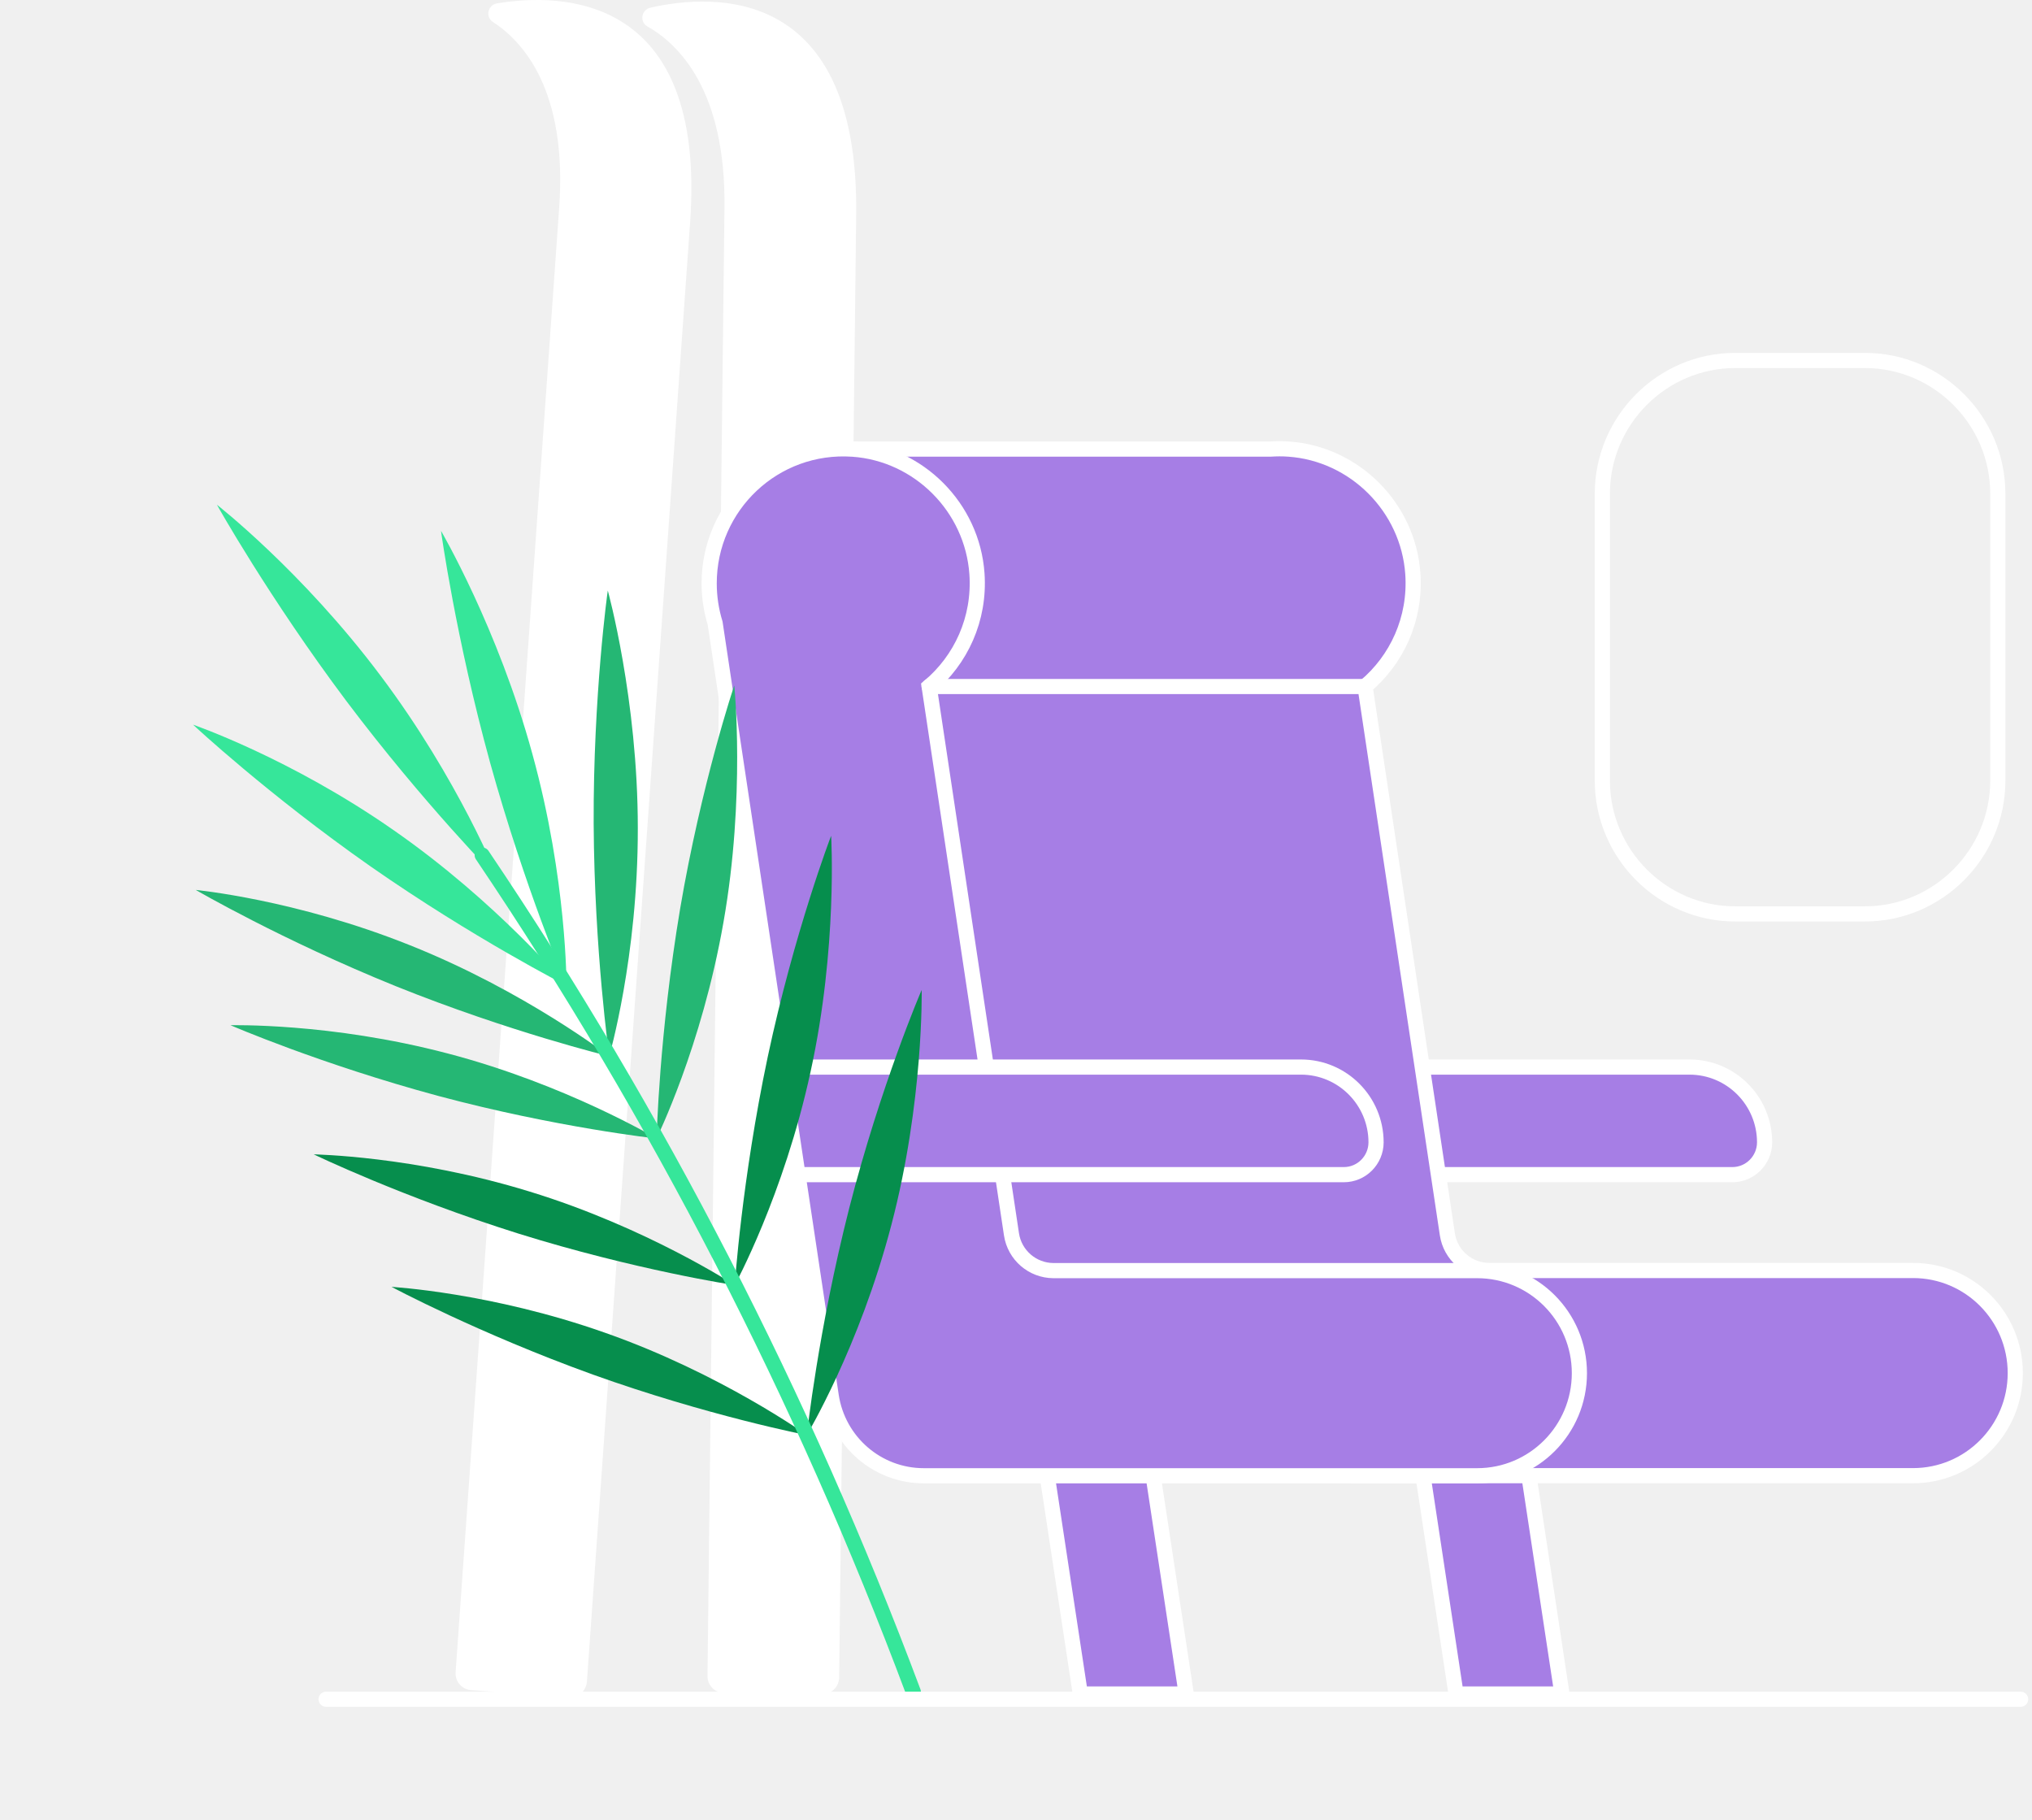
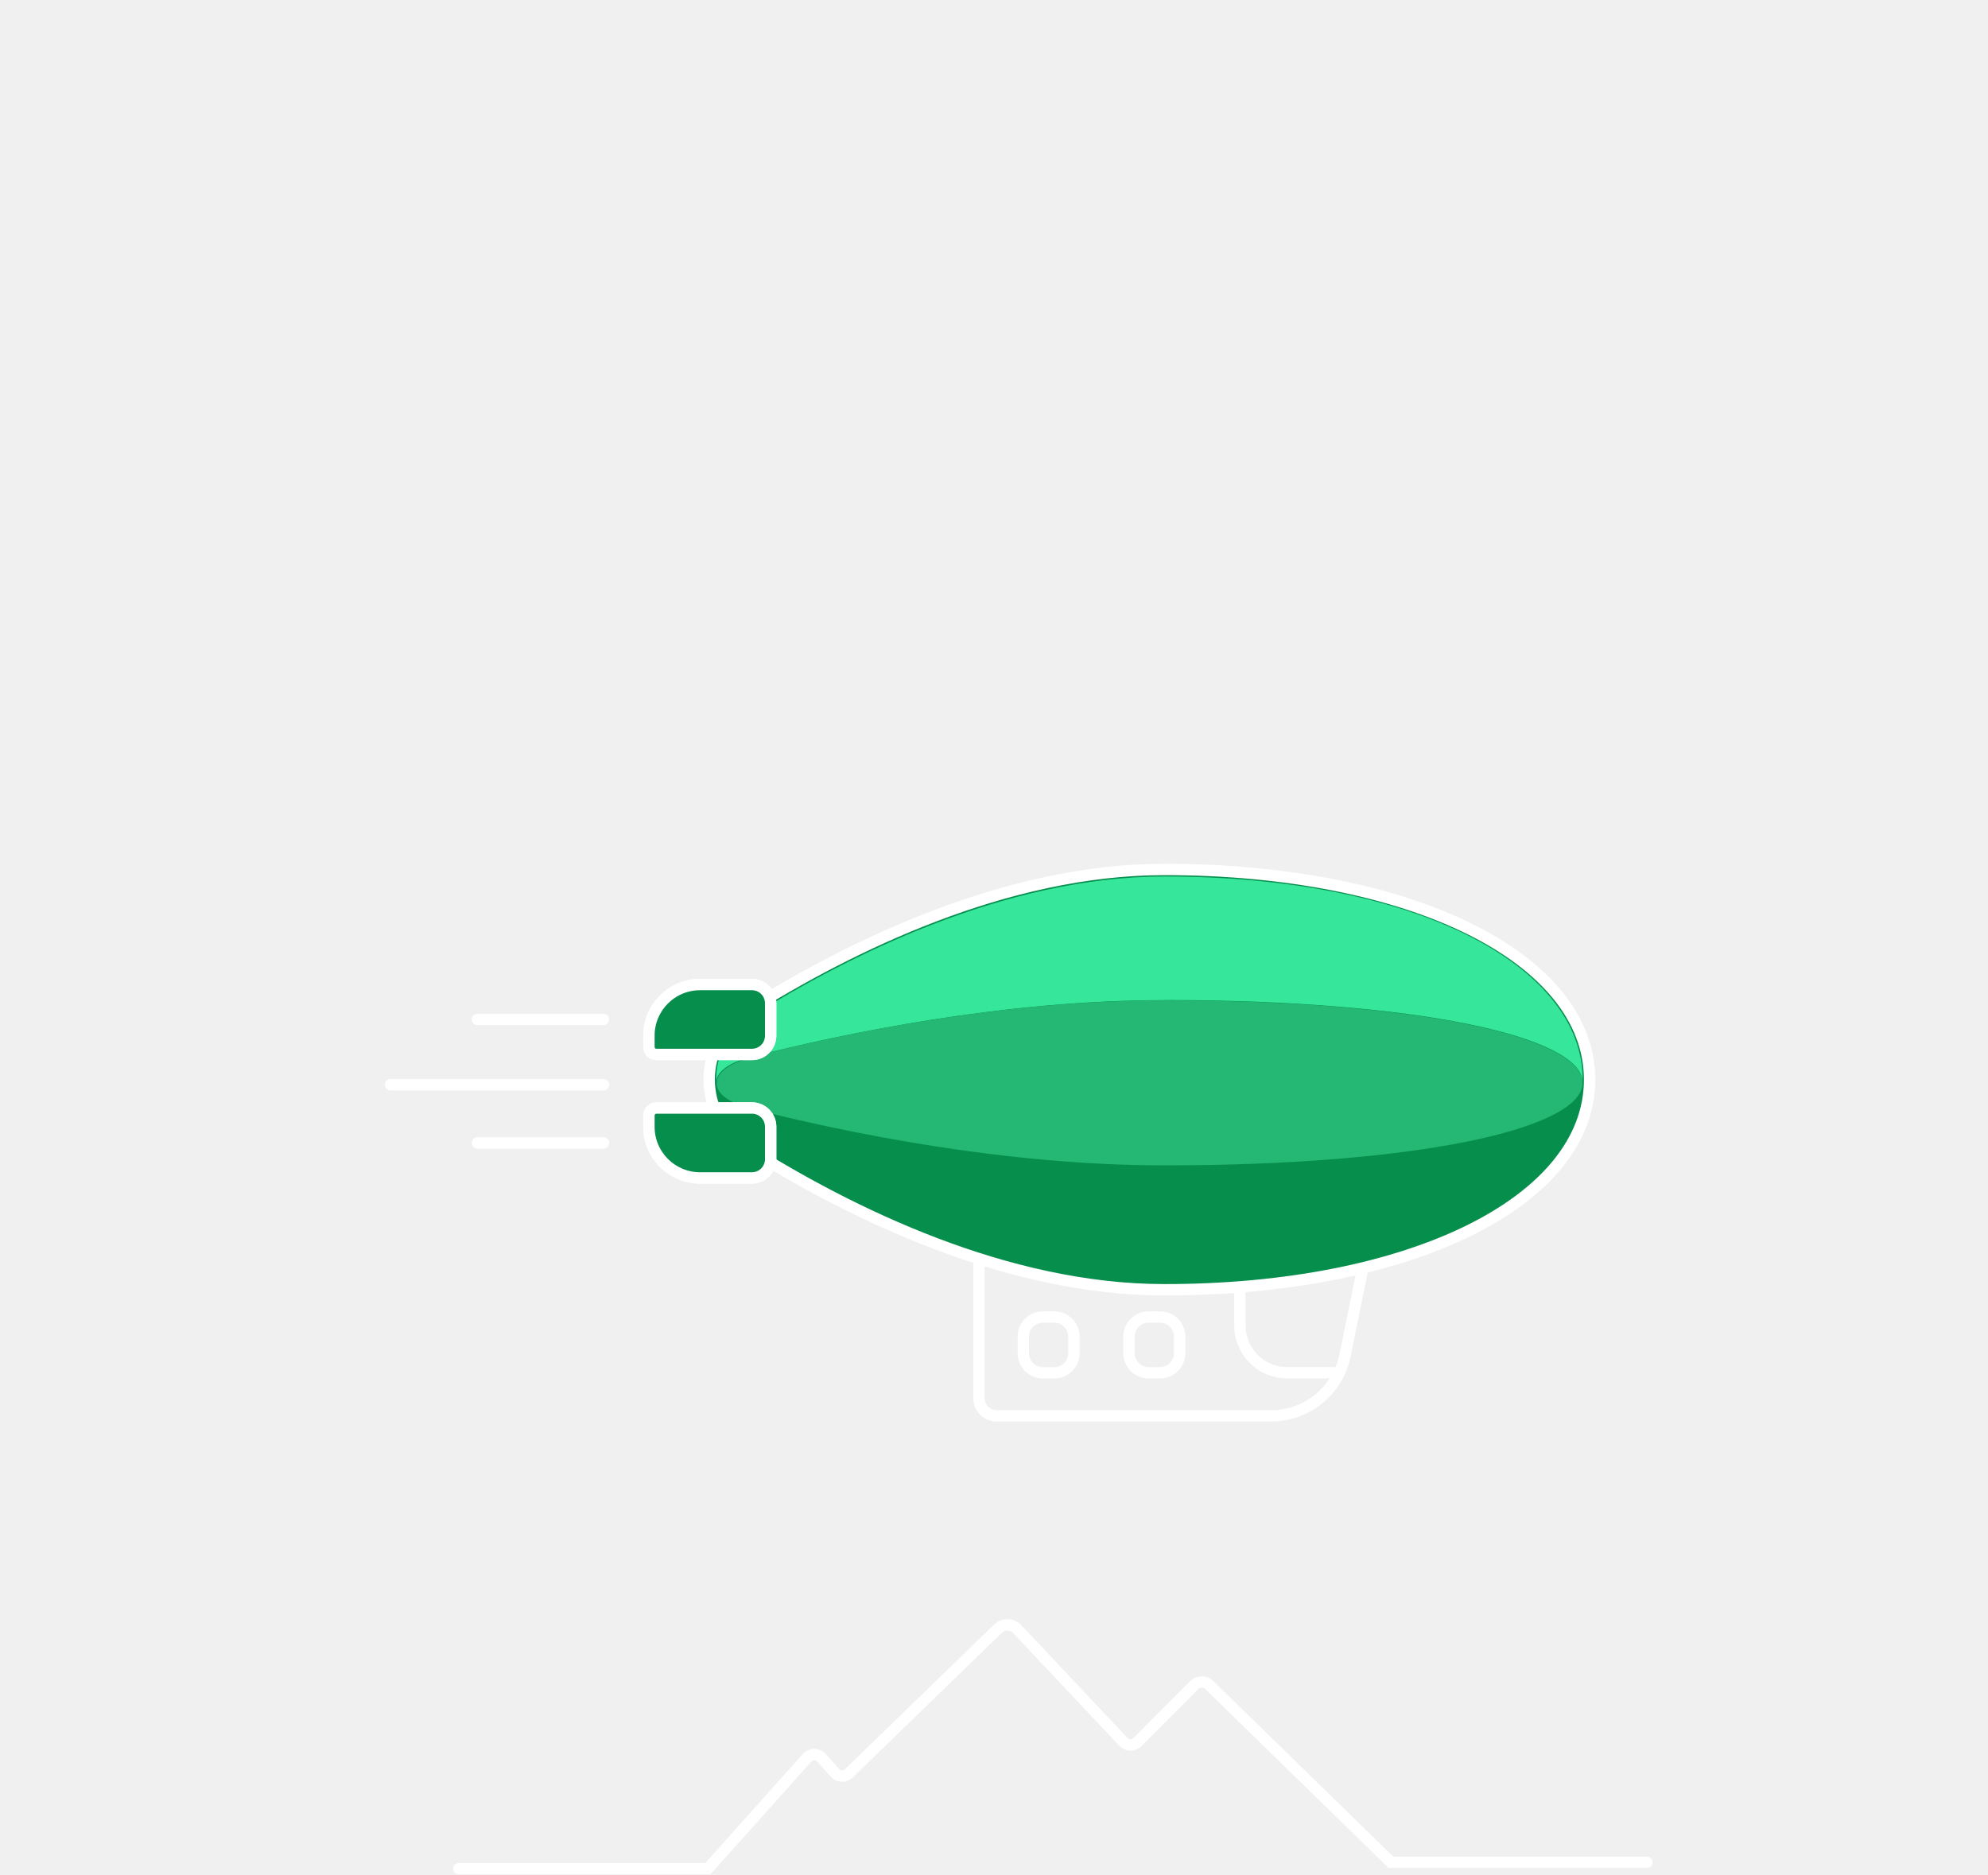
- <svg xmlns="http://www.w3.org/2000/svg" width="268" height="240" fill="none">
-   <path d="M62.126 222.89c-1.208-.084-2.129-1.144-2.036-2.356L73.752 27.366c1.098-15.486-4.799-21.919-8.745-24.47-1.022-.661-.667-2.246.532-2.45C73.997-.953 93.159-.885 91.022 29.29L77.41 221.763c-.085 1.212-1.141 2.136-2.349 2.043l-12.936-.916z" fill="#fff" />
-   <path d="M95.483 223.263c-1.217-.017-2.188-1.017-2.171-2.229l2.239-193.634c.186-15.528-6.075-21.605-10.164-23.911-1.065-.602-.803-2.204.389-2.475 8.356-1.899 27.494-2.967 27.147 27.284l-2.247 192.931c-.017 1.221-1.014 2.195-2.222 2.178l-12.97-.144z" fill="#fff" />
-   <path d="M245.97 120.526h-17.118c-9.634 0-17.52-7.907-17.52-17.58V65.118c0-9.673 7.886-17.579 17.52-17.579h17.118c9.635 0 17.521 7.907 17.521 17.579v37.828c0 9.665-7.886 17.58-17.521 17.58z" stroke="#fff" stroke-width="2" />
-   <path d="M228.482 154.913h-60.741v-14.189h55.089c5.466 0 9.902 4.45 9.902 9.934-.008 2.348-1.909 4.255-4.25 4.255zM156.453 223.407h-13.966l-6.312-41.591h13.967l6.311 41.591zM206.008 223.407h-13.967l-6.303-41.591h13.967l6.303 41.591z" fill="#A67EE5" stroke="#fff" stroke-width="2" stroke-miterlimit="10" />
-   <path d="M252.309 167.551h-55.891c-2.763 0-5.112-2.026-5.526-4.772l-10.857-72.242c4.174-3.501 6.717-8.9 6.303-14.884-.608-8.739-7.672-15.825-16.383-16.427-.811-.059-1.614-.051-2.408 0h-55.089l-.312 102.89 15.766 23.352 47.189 8.391c1.326.483 2.746.754 4.224.754h72.984c7.452 0 13.485-6.06 13.485-13.527 0-7.476-6.033-13.536-13.485-13.536z" fill="#A67EE5" stroke="#fff" stroke-width="2" stroke-miterlimit="10" />
-   <path d="M133.404 162.787l-10.857-72.241c4.174-3.501 6.717-8.9 6.303-14.884-.608-8.739-7.672-15.825-16.383-16.427-10.333-.712-18.934 7.484-18.934 17.698 0 1.831.279 3.594.786 5.255L109.628 184.079c.913 6.06 6.1 10.544 12.209 10.544h72.984c7.452 0 13.485-6.06 13.485-13.528 0-7.476-6.041-13.527-13.485-13.527H138.93c-2.763-.017-5.112-2.043-5.526-4.781z" fill="#A67EE5" stroke="#fff" stroke-width="2" stroke-miterlimit="10" />
-   <path d="M177.238 154.913h-71.995l-2.129-14.189h68.472c5.466 0 9.902 4.45 9.902 9.934-.008 2.348-1.909 4.255-4.25 4.255z" fill="#A67EE5" stroke="#fff" stroke-width="2" stroke-miterlimit="10" />
-   <path d="M122.547 90.537h57.488" stroke="#fff" stroke-width="2" stroke-miterlimit="10" stroke-linecap="round" />
-   <path d="M50.163 89.071c10.35 13.753 15.589 26.951 15.589 26.924-.026-.007-9.88-10.007-20.077-23.553-10.172-13.571-17.066-25.861-17.067-25.882-.026-.007 11.226 8.739 21.555 22.511zM51.922 109.489c13.717 9.539 22.811 20.511 22.797 20.486-.019.006-12.308-6.27-25.84-15.708-13.514-9.465-23.412-18.675-23.416-18.701-.023.008 12.752 4.356 26.459 13.923z" fill="#36E69A" />
-   <path d="M64.64 100.581c4.568 16.471 10.059 29.379 10.079 29.394-.018.017.097-13.847-4.497-30.522-4.562-16.677-12.075-29.461-12.055-29.445-.014.014 1.937 14.1 6.473 30.573z" fill="#36E69A" />
-   <path d="M78.298 108.621c.096 16.905 2.051 30.654 2.061 30.67-.025.004 3.784-13.013 3.762-30.054.008-17.037-3.965-31.378-3.958-31.355-.019.005-1.929 13.844-1.865 30.739z" fill="#25B774" />
-   <path d="M54.065 124.656c15.151 6.039 26.312 14.657 26.293 14.635-.007.015-13.166-3.197-28.171-9.239-14.993-6.071-26.355-12.676-26.368-12.69-.014.013 13.099 1.224 28.246 7.294zM59.044 138.93c15.592 4.071 27.573 11.22 27.556 11.209-.003.023-13.308-1.46-28.784-5.605-15.473-4.17-27.409-9.318-27.419-9.334-.007.026 13.059-.372 28.647 3.73zM89.696 119.886c-2.764 16.471-3.098 30.231-3.095 30.246-.024-.003 5.936-11.994 8.824-28.543 2.912-16.535 1.416-31.206 1.421-31.188-.028-0-4.359 13.026-7.151 29.485z" fill="#25B774" />
-   <path d="M69.841 157.14c15.411 4.711 27.083 12.354 27.07 12.34-.003.023-13.239-2.017-28.529-6.793-15.29-4.804-26.995-10.439-27.004-10.455-.007.026 13.057.167 28.463 4.908z" fill="#068E4D" />
-   <path d="M101.254 139.387c-3.444 16.341-4.347 30.078-4.341 30.097-.024-.003 6.431-11.74 9.995-28.158 3.595-16.402 2.706-31.116 2.711-31.097-.024-.003-4.893 12.828-8.365 29.158zM79.878 175.79c15.203 5.349 26.557 13.481 26.544 13.467-.006.019-13.147-2.571-28.23-7.979-15.081-5.443-26.544-11.555-26.553-11.571-.007.025 13.041.704 28.24 6.083z" fill="#068E4D" />
-   <path d="M111.998 159.354c-4.117 16.186-5.586 29.887-5.579 29.899-.026-.007 6.906-11.475 11.148-27.729 4.268-16.247 3.994-30.981 3.993-30.964-.024-.003-5.419 12.614-9.562 28.794z" fill="#068E4D" />
-   <path d="M63.598 112.768c23.181 34.376 42.278 71.413 56.86 110.366" stroke="#36E69A" stroke-width="2" stroke-miterlimit="10" stroke-linecap="round" stroke-linejoin="round" />
-   <path d="M43.009 224.097H266.5" stroke="#fff" stroke-width="2" stroke-miterlimit="10" stroke-linecap="round" />
+ <svg xmlns="http://www.w3.org/2000/svg" viewBox="0 0 350 330">
+   <g id="airship-scene">
+     <g id="airship">
+       <g>
+         <path d="M175.44,249.28h48.36a13.27,13.27,0,0,0,13-10.65l3.74-18.32H172.36v25.89A3.09,3.09,0,0,0,175.44,249.28Z" fill="none" stroke="#fff" stroke-linecap="round" stroke-linejoin="round" stroke-width="2" />
+         <path d="M235.79,241.69h-9.22a8.31,8.31,0,0,1-8.28-8.31V220.31" fill="none" stroke="#fff" stroke-linecap="round" stroke-miterlimit="10" stroke-width="2" />
+         <path d="M204.25,231.88h-2.05a3.45,3.45,0,0,0-3.43,3.45v2.92a3.45,3.45,0,0,0,3.43,3.45h2.05a3.45,3.45,0,0,0,3.43-3.45v-2.92A3.44,3.44,0,0,0,204.25,231.88Z" fill="none" stroke="#fff" stroke-linecap="round" stroke-linejoin="round" stroke-width="2" />
+         <path d="M185.64,231.88h-2.05a3.45,3.45,0,0,0-3.43,3.45v2.92a3.45,3.45,0,0,0,3.43,3.45h2.05a3.45,3.45,0,0,0,3.43-3.45v-2.92A3.45,3.45,0,0,0,185.64,231.88Z" fill="none" stroke="#fff" stroke-linecap="round" stroke-linejoin="round" stroke-width="2" />
+       </g>
+       <path d="M205,227.08c43.38,0,74.86-15.55,74.86-37s-31.48-37-74.86-37c-27.94,0-55.36,13.53-73.46,24.87a14.3,14.3,0,0,0,0,24.21c18.09,11.33,45.52,24.87,73.46,24.87" fill="#068e4d" />
+       <path d="M205,227.08c43.38,0,74.86-15.55,74.86-37s-31.48-37-74.86-37c-27.94,0-55.36,13.53-73.46,24.87a14.3,14.3,0,0,0,0,24.21C149.63,213.54,177.06,227.08,205,227.08Z" fill="none" stroke="#fff" stroke-width="2" />
+       <path d="M205,176.09c-28.23,0-56.07,5.76-72.81,10-3.95,1-6,2.66-6.08,4.34A12.93,12.93,0,0,1,132.18,179c16.74-10.5,44.58-24.68,72.81-24.68,44.81,0,73.64,16,73.64,35.75,0,0.12,0,.24,0,0.37-0.37-7.95-29.1-14.37-73.63-14.37" fill="#36e69a" />
+       <path d="M132.18,195.12c16.74,4.27,44.58,10,72.81,10,44.14,0,72.75-6.32,73.6-14.18-0.86,19.34-29.45,34.86-73.6,34.86-28.23,0-56.07-14.19-72.81-24.68a12.88,12.88,0,0,1-6-10.18c0.26,1.61,2.26,3.18,6,4.14" fill="#068e4d" />
+       <path d="M132.18,186.12c16.74-4.27,44.58-10,72.81-10,44.53,0,73.26,6.43,73.61,14.38,0,0.17,0,.34,0,0.51-0.85,7.86-29.45,14.17-73.6,14.17-28.23,0-56.07-5.76-72.81-10-3.79-1-5.79-2.53-6-4.13l0-.51c0.13-1.69,2.15-3.36,6.1-4.37" fill="#25b774" />
+       <path d="M123.23,173.34h9.16a3.29,3.29,0,0,1,3.29,3.3v5.71a3.29,3.29,0,0,1-3.29,3.3H115.57a1.32,1.32,0,0,1-1.32-1.32v-2a9,9,0,0,1,9-9" fill="#068e4d" />
+       <path d="M123.23,173.34h9.16a3.29,3.29,0,0,1,3.29,3.3v5.71a3.29,3.29,0,0,1-3.29,3.3H115.57a1.32,1.32,0,0,1-1.32-1.32v-2A9,9,0,0,1,123.23,173.34Z" fill="none" stroke="#fff" stroke-linecap="round" stroke-linejoin="round" stroke-width="2" />
+       <path d="M123.23,207.39h9.16a3.29,3.29,0,0,0,3.29-3.3v-5.71a3.29,3.29,0,0,0-3.29-3.3H115.57a1.32,1.32,0,0,0-1.32,1.32v2a9,9,0,0,0,9,9" fill="#068e4d" />
+       <path d="M123.23,207.39h9.16a3.29,3.29,0,0,0,3.29-3.3v-5.71a3.29,3.29,0,0,0-3.29-3.3H115.57a1.32,1.32,0,0,0-1.32,1.32v2A9,9,0,0,0,123.23,207.39Z" fill="none" stroke="#fff" stroke-linecap="round" stroke-linejoin="round" stroke-width="2" />
+       <path d="M123.23,173.34h9.16a3.29,3.29,0,0,1,3.29,3.3v5.71a3.29,3.29,0,0,1-3.29,3.3H115.57a1.32,1.32,0,0,1-1.32-1.32v-2a9,9,0,0,1,9-9" fill="#068e4d" />
+       <path d="M123.23,173.34h9.16a3.29,3.29,0,0,1,3.29,3.3v5.71a3.29,3.29,0,0,1-3.29,3.3H115.57a1.32,1.32,0,0,1-1.32-1.32v-2A9,9,0,0,1,123.23,173.34Z" fill="none" stroke="#fff" stroke-linecap="round" stroke-linejoin="round" stroke-width="2" />
+       <path d="M123.23,207.39h9.16a3.29,3.29,0,0,0,3.29-3.3v-5.71a3.29,3.29,0,0,0-3.29-3.3H115.57a1.32,1.32,0,0,0-1.32,1.32v2a9,9,0,0,0,9,9" fill="#068e4d" />
+       <path d="M123.23,207.39h9.16a3.29,3.29,0,0,0,3.29-3.3v-5.71a3.29,3.29,0,0,0-3.29-3.3H115.57a1.32,1.32,0,0,0-1.32,1.32v2A9,9,0,0,0,123.23,207.39Z" fill="none" stroke="#fff" stroke-linecap="round" stroke-linejoin="round" stroke-width="2" />
+     </g>
+     <g>
+       <g opacity="0">
+         <animate attributeName="opacity" values="0; 1; 1; 0" keyTimes="0; 0.3; 0.7; 1" dur="2s" />
+         <animateTransform attributeName="transform" type="translate" from="180, 0" to="0, 0" dur="2s" additive="sum" />
+         <line x1="68.95" y1="107.8" x2="131.86" y2="107.8" fill="none" stroke="#fff" stroke-linecap="round" stroke-miterlimit="10" stroke-width="2" />
+       </g>
+       <g opacity="0">
+         <animate attributeName="opacity" values="0; 1; 1; 0" keyTimes="0; 0.3; 0.7; 1" dur="2s" />
+         <animateTransform attributeName="transform" type="translate" from="190, 0" to="0, 0" dur="2s" additive="sum" />
+         <path d="M41.77,97.54H77.06a12.4,12.4,0,1,1,24.8,0h17.93" fill="none" stroke="#fff" stroke-linecap="round" stroke-miterlimit="10" stroke-width="2" />
+       </g>
+     </g>
+     <g>
+       <g opacity="0">
+         <animate attributeName="opacity" values="0; 1; 1; 0" keyTimes="0; 0.3; 0.7; 1" dur="2s" begin="2s" />
+         <animateTransform attributeName="transform" type="translate" from="0, 0" to="-150, 0" dur="2s" begin="2s" additive="sum" />
+         <path d="M278.75,82.91H251.39a12.4,12.4,0,1,0-24.8,0H208.65" fill="none" stroke="#fff" stroke-linecap="round" stroke-miterlimit="10" stroke-width="2" />
+         <line x1="287.01" y1="82.91" x2="309.21" y2="82.91" fill="none" stroke="#fff" stroke-linecap="round" stroke-miterlimit="10" stroke-width="2" />
+       </g>
+       <g opacity="0">
+         <animate attributeName="opacity" values="0; 1; 1; 0" keyTimes="0; 0.3; 0.7; 1" dur="2s" begin="2s" />
+         <animateTransform attributeName="transform" type="translate" from="0, 0" to="-140, 0" dur="2s" begin="2s" additive="sum" />
+         <line x1="258.96" y1="93.19" x2="298.74" y2="93.19" fill="none" stroke="#fff" stroke-linecap="round" stroke-miterlimit="10" stroke-width="2" />
+       </g>
+     </g>
+     <g>
+       <line x1="106.25" y1="179.49" x2="84.05" y2="179.49" fill="none" stroke="#fff" stroke-linecap="round" stroke-miterlimit="10" stroke-width="2" />
+       <line x1="106.25" y1="201.23" x2="84.05" y2="201.23" fill="none" stroke="#fff" stroke-linecap="round" stroke-miterlimit="10" stroke-width="2" />
+       <line x1="106.25" y1="190.98" x2="68.77" y2="190.98" fill="none" stroke="#fff" stroke-linecap="round" stroke-miterlimit="10" stroke-width="2" />
+     </g>
+   </g>
+   <g id="floor">
+     <path d="M289.94,327.88H244.88L212.8,296.58a1.89,1.89,0,0,0-2.44,0l-10.2,10.23a1.72,1.72,0,0,1-2.25,0l-19-20.17a2.4,2.4,0,0,0-3.1,0l-26.42,25.64a1.71,1.71,0,0,1-2.25,0l-2.63-2.92a1.71,1.71,0,0,0-2.31,0L124.63,329H80.78" fill="none" stroke="#fff" stroke-linecap="round" stroke-miterlimit="10" stroke-width="2" />
+   </g>
</svg>
